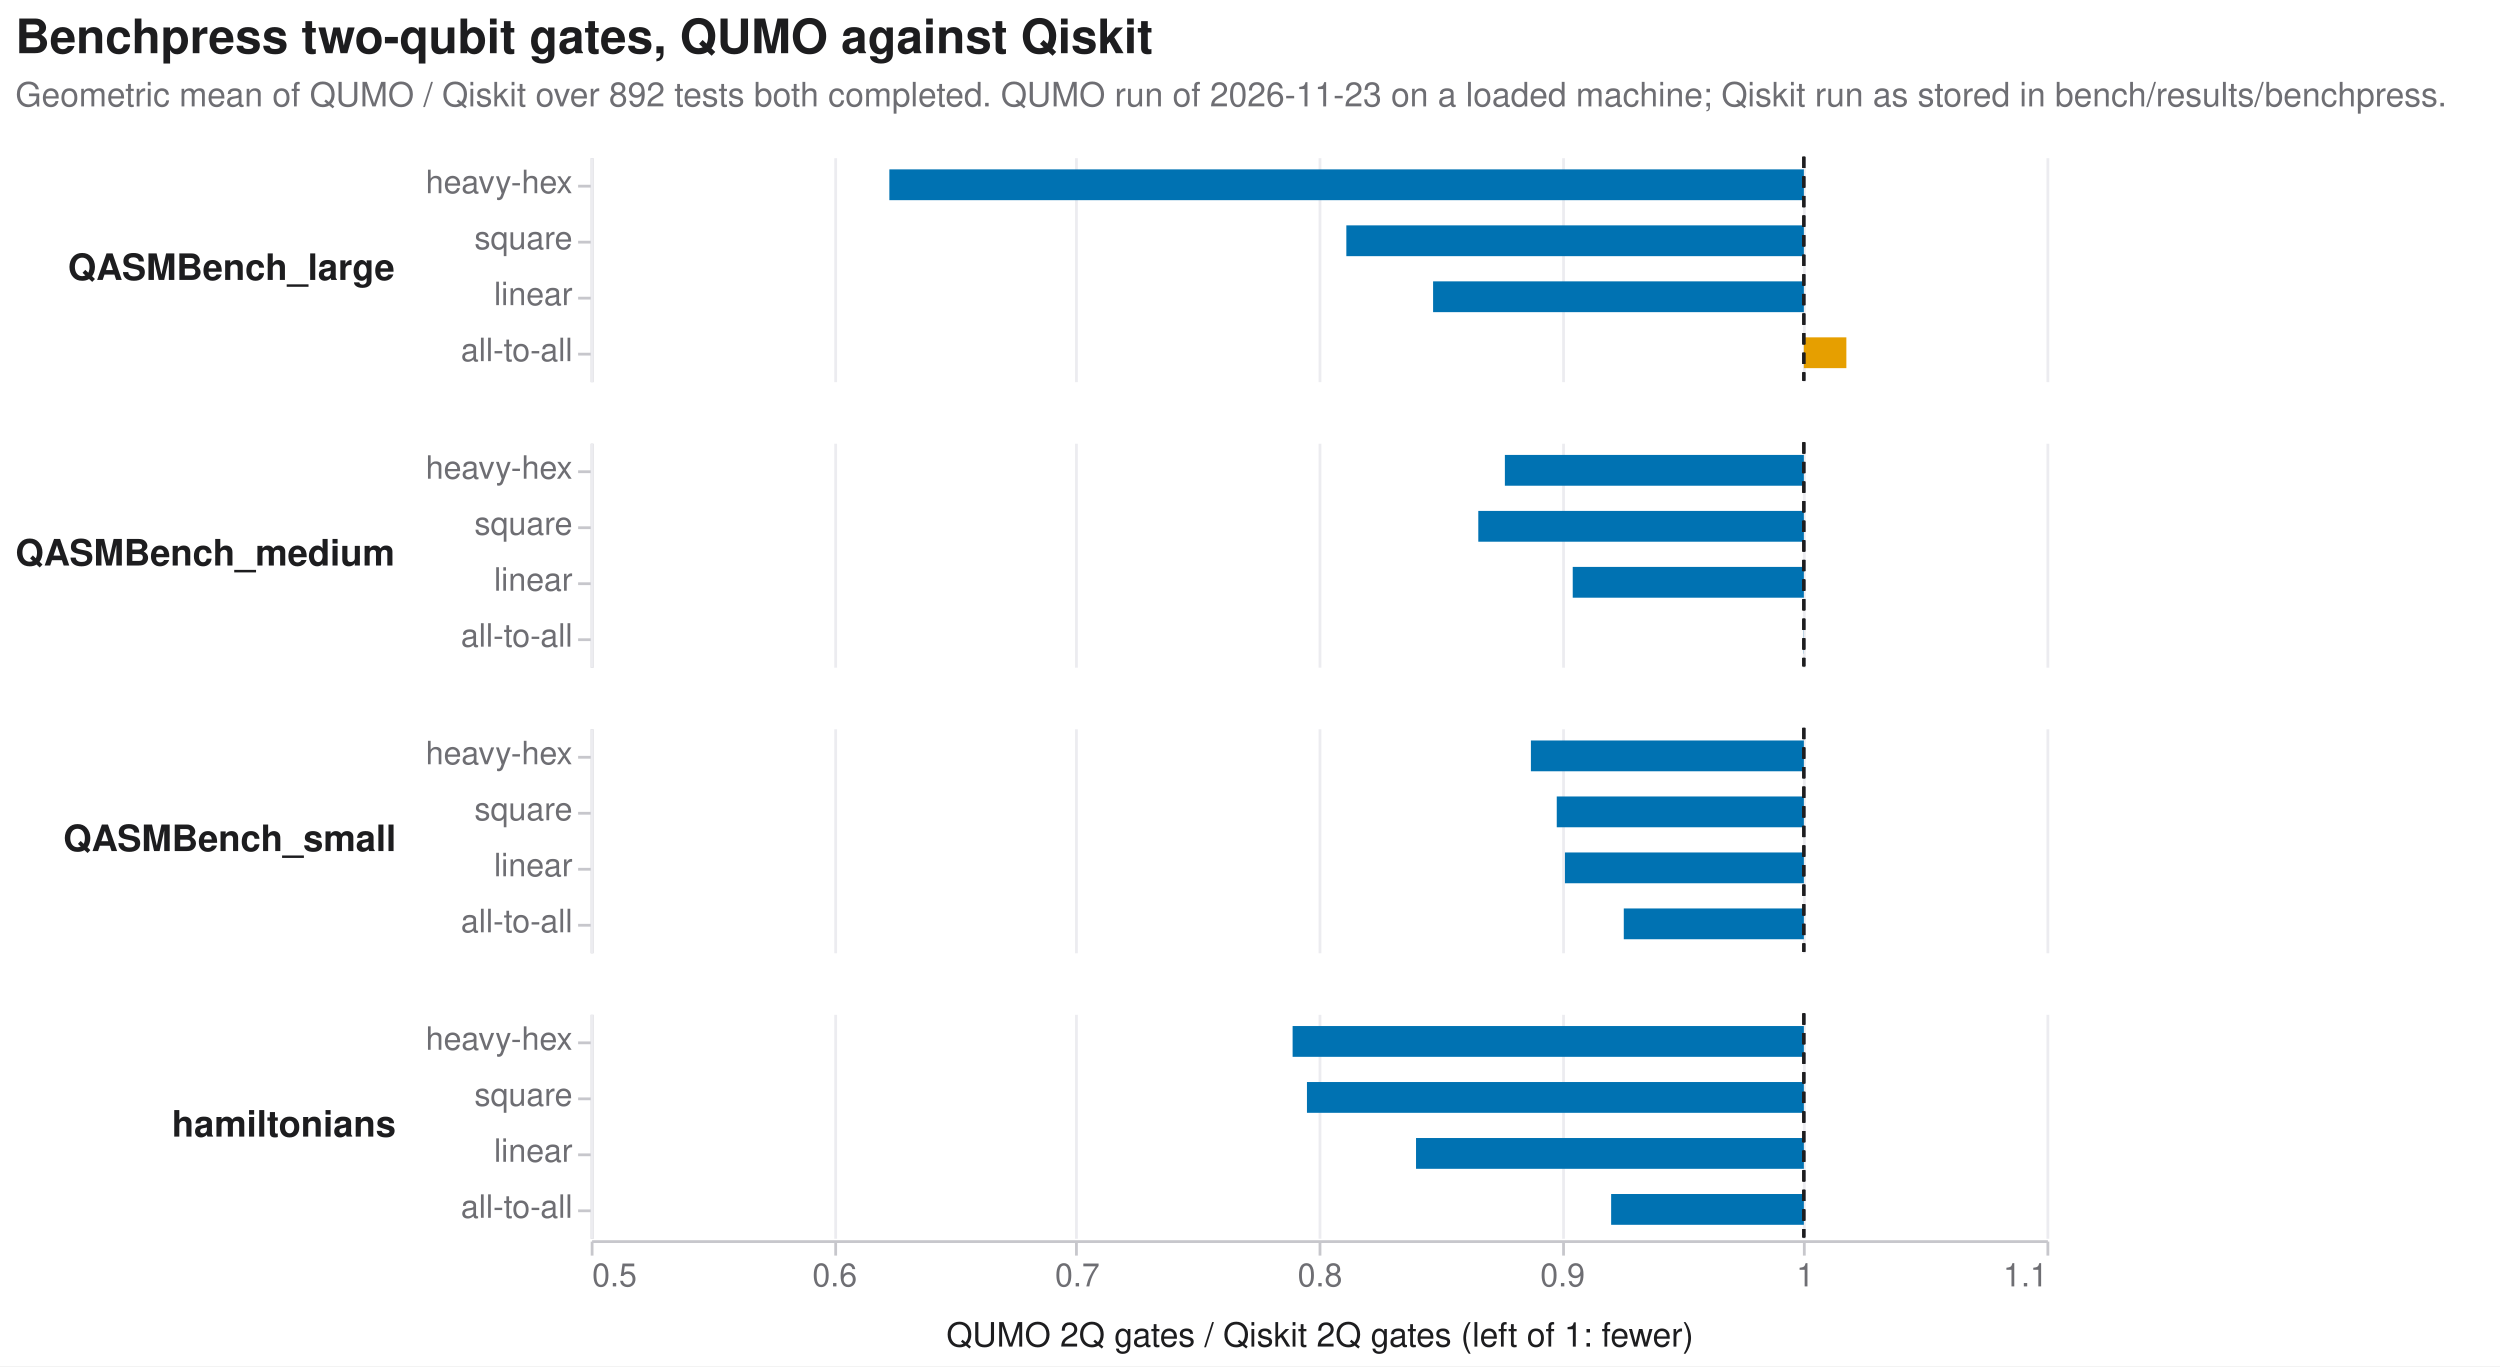
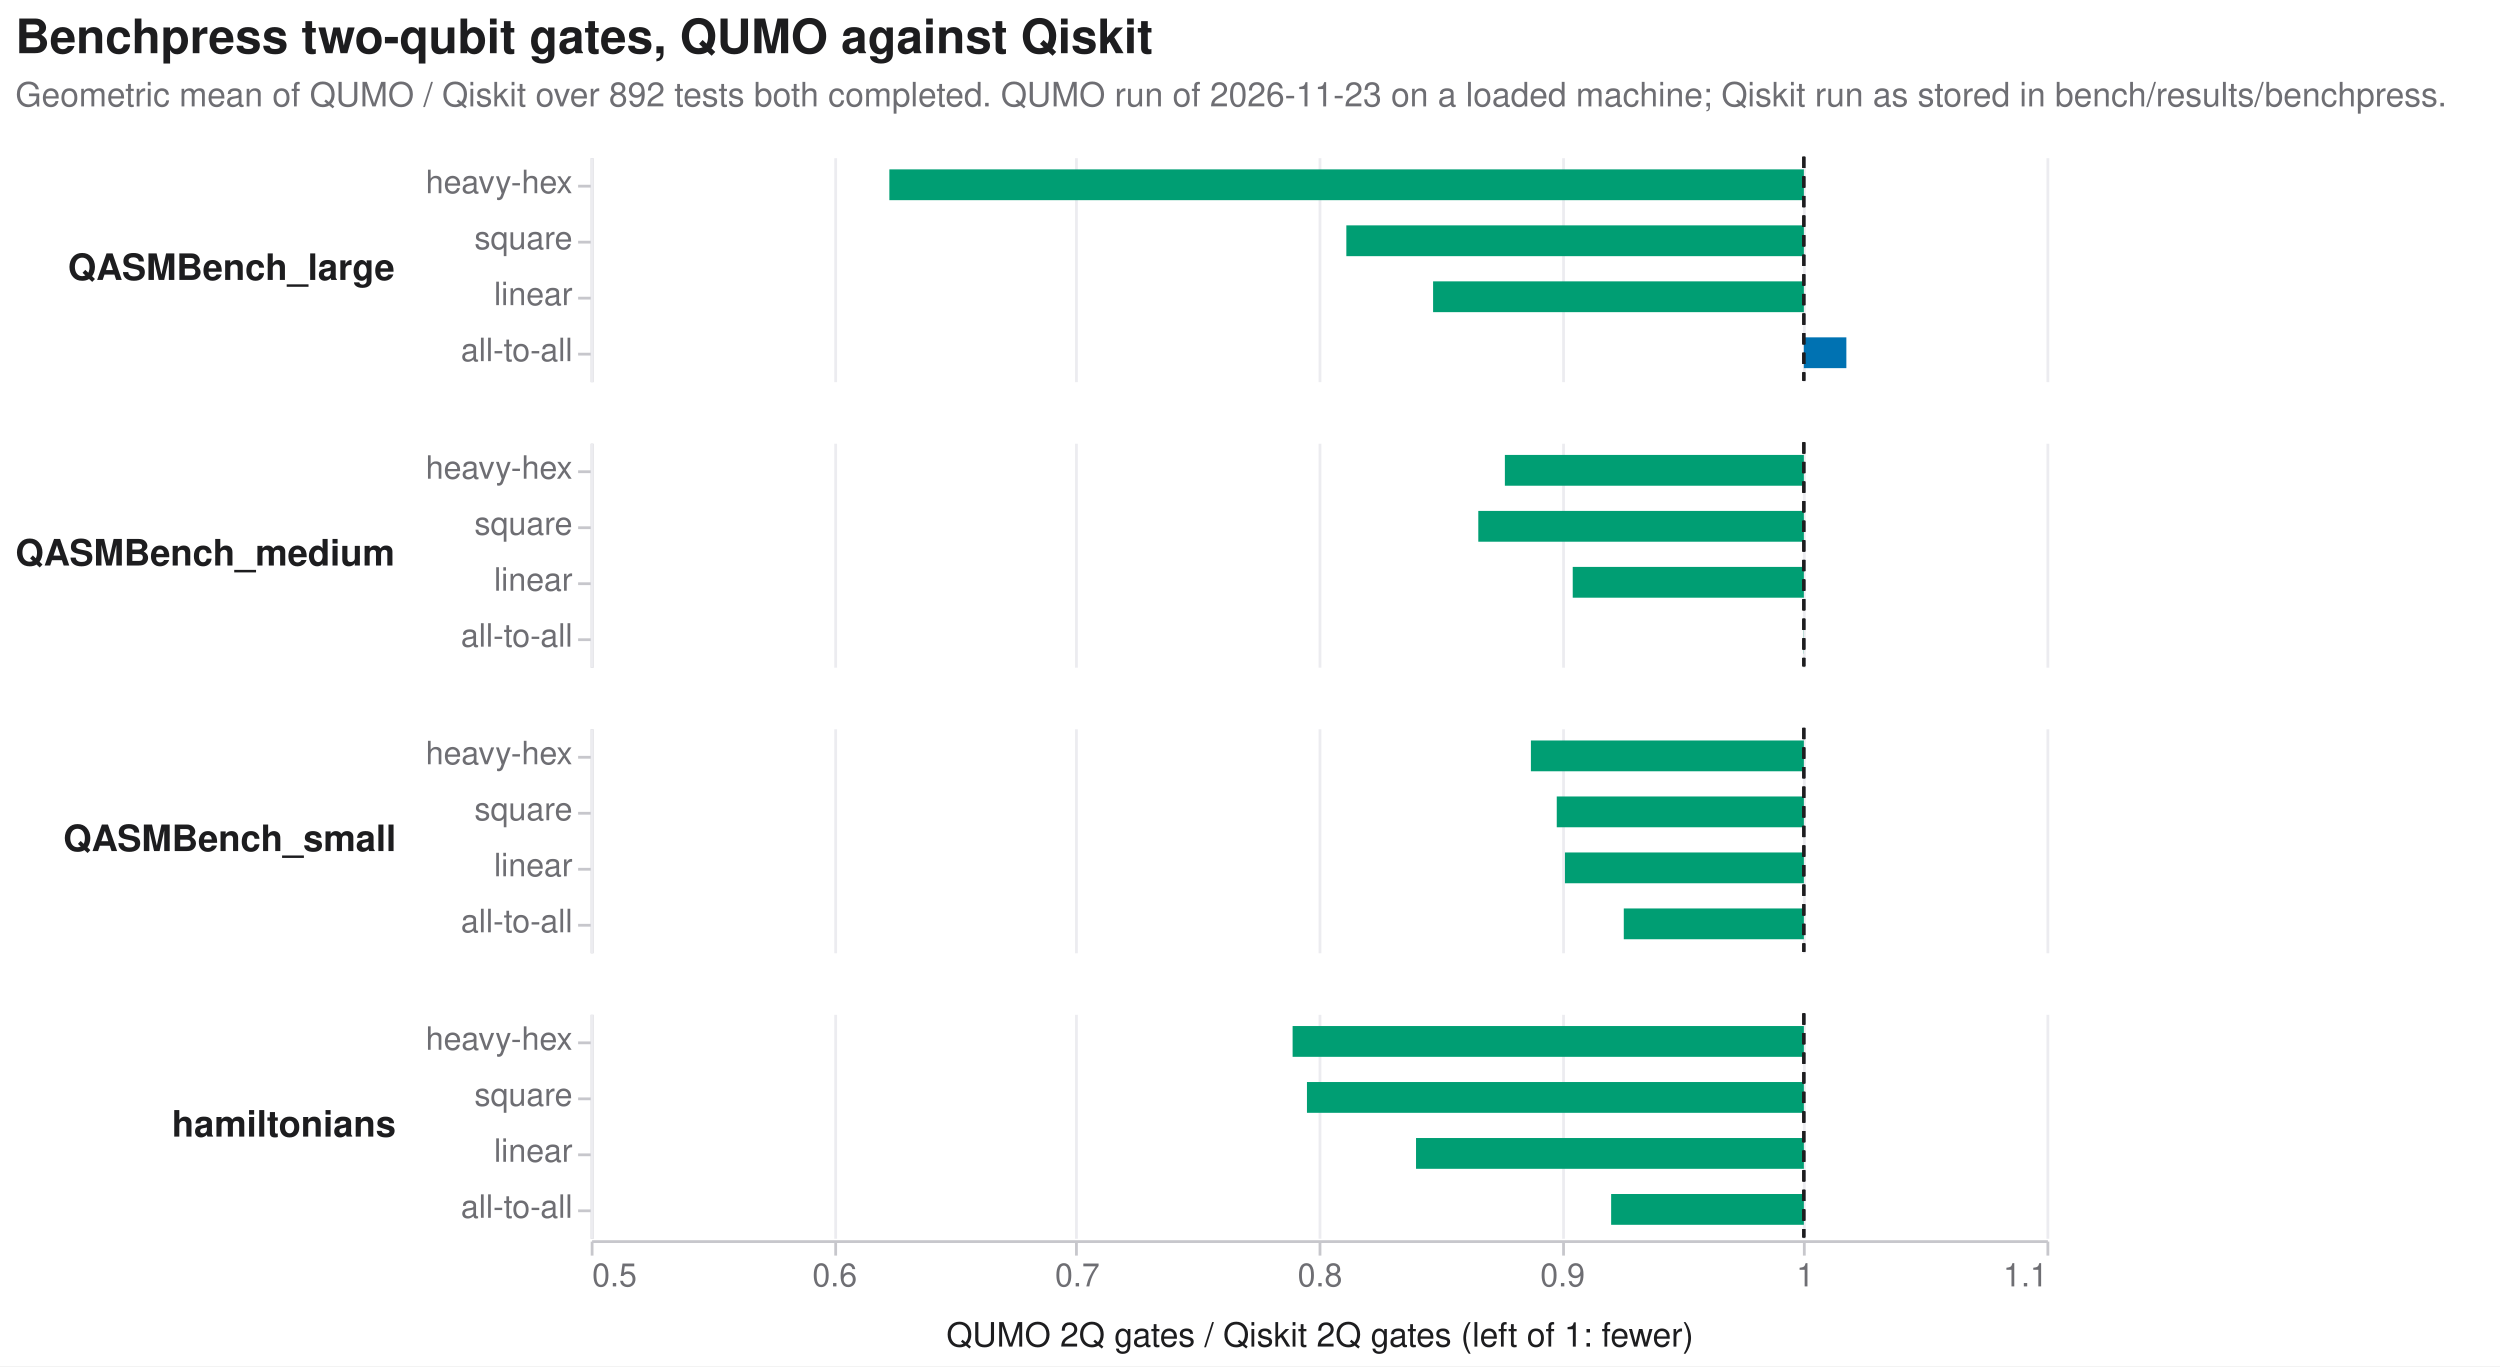
<svg xmlns="http://www.w3.org/2000/svg" version="1.1" class="marks" width="893" height="488" viewBox="0 0 893 488">
  <rect width="893" height="488" fill="white" />
  <g fill="none" stroke-miterlimit="10" transform="translate(211,56)">
    <g class="mark-group role-frame root" role="graphics-object" aria-roledescription="group mark container">
      <g transform="translate(0,0)">
        <path class="background" aria-hidden="true" d="M0,0h0v0h0Z" />
        <g>
          <g class="mark-group role-row-header row_header" role="graphics-object" aria-roledescription="group mark container">
            <g transform="translate(0,0)">
              <path class="background" aria-hidden="true" d="M0,0h0v80h0Z" />
              <g>
                <g class="mark-group role-axis" role="graphics-symbol" aria-roledescription="axis" aria-label="Y-axis for a discrete scale with 4 values: heavy-hex, square, linear, all-to-all">
                  <g transform="translate(0.5,0.5)">
                    <path class="background" aria-hidden="true" d="M0,0h0v0h0Z" pointer-events="none" />
                    <g>
                      <g class="mark-rule role-axis-tick" pointer-events="none">
                        <line transform="translate(0,10)" x2="-5" y2="0" stroke="#c7c7cc" stroke-width="1" opacity="1" />
                        <line transform="translate(0,30)" x2="-5" y2="0" stroke="#c7c7cc" stroke-width="1" opacity="1" />
                        <line transform="translate(0,50)" x2="-5" y2="0" stroke="#c7c7cc" stroke-width="1" opacity="1" />
                        <line transform="translate(0,70)" x2="-5" y2="0" stroke="#c7c7cc" stroke-width="1" opacity="1" />
                      </g>
                      <g class="mark-text role-axis-label" pointer-events="none">
                        <text text-anchor="end" transform="translate(-7,12.5)" font-family="Helvetica Neue, Helvetica, Arial, sans-serif" font-size="11.5px" fill="#6e6e73" opacity="1">heavy-hex</text>
                        <text text-anchor="end" transform="translate(-7,32.5)" font-family="Helvetica Neue, Helvetica, Arial, sans-serif" font-size="11.5px" fill="#6e6e73" opacity="1">square</text>
                        <text text-anchor="end" transform="translate(-7,52.5)" font-family="Helvetica Neue, Helvetica, Arial, sans-serif" font-size="11.5px" fill="#6e6e73" opacity="1">linear</text>
                        <text text-anchor="end" transform="translate(-7,72.5)" font-family="Helvetica Neue, Helvetica, Arial, sans-serif" font-size="11.5px" fill="#6e6e73" opacity="1">all-to-all</text>
                      </g>
                      <g class="mark-rule role-axis-domain" pointer-events="none">
                        <line transform="translate(0,0)" x2="0" y2="80" stroke="#c7c7cc" stroke-width="1" opacity="1" />
                      </g>
                    </g>
                    <path class="foreground" aria-hidden="true" d="" pointer-events="none" display="none" />
                  </g>
                </g>
                <g class="mark-group role-title">
                  <g transform="translate(-186.764,40)">
                    <path class="background" aria-hidden="true" d="M0,0h0v0h0Z" pointer-events="none" />
                    <g>
                      <g class="mark-text role-title-text" role="graphics-symbol" aria-roledescription="title" aria-label="Title text 'QASMBench_large'" pointer-events="none">
                        <text text-anchor="start" transform="translate(0,4)" font-family="Helvetica Neue, Helvetica, Arial, sans-serif" font-size="13px" font-weight="600" fill="#1d1d1f" opacity="1">QASMBench_large</text>
                      </g>
                    </g>
                    <path class="foreground" aria-hidden="true" d="" pointer-events="none" display="none" />
                  </g>
                </g>
              </g>
              <path class="foreground" aria-hidden="true" d="" display="none" />
            </g>
            <g transform="translate(0,102)">
              <path class="background" aria-hidden="true" d="M0,0h0v80h0Z" />
              <g>
                <g class="mark-group role-axis" role="graphics-symbol" aria-roledescription="axis" aria-label="Y-axis for a discrete scale with 4 values: heavy-hex, square, linear, all-to-all">
                  <g transform="translate(0.5,0.5)">
                    <path class="background" aria-hidden="true" d="M0,0h0v0h0Z" pointer-events="none" />
                    <g>
                      <g class="mark-rule role-axis-tick" pointer-events="none">
                        <line transform="translate(0,10)" x2="-5" y2="0" stroke="#c7c7cc" stroke-width="1" opacity="1" />
                        <line transform="translate(0,30)" x2="-5" y2="0" stroke="#c7c7cc" stroke-width="1" opacity="1" />
                        <line transform="translate(0,50)" x2="-5" y2="0" stroke="#c7c7cc" stroke-width="1" opacity="1" />
                        <line transform="translate(0,70)" x2="-5" y2="0" stroke="#c7c7cc" stroke-width="1" opacity="1" />
                      </g>
                      <g class="mark-text role-axis-label" pointer-events="none">
                        <text text-anchor="end" transform="translate(-7,12.5)" font-family="Helvetica Neue, Helvetica, Arial, sans-serif" font-size="11.5px" fill="#6e6e73" opacity="1">heavy-hex</text>
                        <text text-anchor="end" transform="translate(-7,32.5)" font-family="Helvetica Neue, Helvetica, Arial, sans-serif" font-size="11.5px" fill="#6e6e73" opacity="1">square</text>
                        <text text-anchor="end" transform="translate(-7,52.5)" font-family="Helvetica Neue, Helvetica, Arial, sans-serif" font-size="11.5px" fill="#6e6e73" opacity="1">linear</text>
                        <text text-anchor="end" transform="translate(-7,72.5)" font-family="Helvetica Neue, Helvetica, Arial, sans-serif" font-size="11.5px" fill="#6e6e73" opacity="1">all-to-all</text>
                      </g>
                      <g class="mark-rule role-axis-domain" pointer-events="none">
                        <line transform="translate(0,0)" x2="0" y2="80" stroke="#c7c7cc" stroke-width="1" opacity="1" />
                      </g>
                    </g>
                    <path class="foreground" aria-hidden="true" d="" pointer-events="none" display="none" />
                  </g>
                </g>
                <g class="mark-group role-title">
                  <g transform="translate(-205.51,40)">
                    <path class="background" aria-hidden="true" d="M0,0h0v0h0Z" pointer-events="none" />
                    <g>
                      <g class="mark-text role-title-text" role="graphics-symbol" aria-roledescription="title" aria-label="Title text 'QASMBench_medium'" pointer-events="none">
                        <text text-anchor="start" transform="translate(0,4)" font-family="Helvetica Neue, Helvetica, Arial, sans-serif" font-size="13px" font-weight="600" fill="#1d1d1f" opacity="1">QASMBench_medium</text>
                      </g>
                    </g>
                    <path class="foreground" aria-hidden="true" d="" pointer-events="none" display="none" />
                  </g>
                </g>
              </g>
              <path class="foreground" aria-hidden="true" d="" display="none" />
            </g>
            <g transform="translate(0,204)">
              <path class="background" aria-hidden="true" d="M0,0h0v80h0Z" />
              <g>
                <g class="mark-group role-axis" role="graphics-symbol" aria-roledescription="axis" aria-label="Y-axis for a discrete scale with 4 values: heavy-hex, square, linear, all-to-all">
                  <g transform="translate(0.5,0.5)">
                    <path class="background" aria-hidden="true" d="M0,0h0v0h0Z" pointer-events="none" />
                    <g>
                      <g class="mark-rule role-axis-tick" pointer-events="none">
                        <line transform="translate(0,10)" x2="-5" y2="0" stroke="#c7c7cc" stroke-width="1" opacity="1" />
                        <line transform="translate(0,30)" x2="-5" y2="0" stroke="#c7c7cc" stroke-width="1" opacity="1" />
                        <line transform="translate(0,50)" x2="-5" y2="0" stroke="#c7c7cc" stroke-width="1" opacity="1" />
                        <line transform="translate(0,70)" x2="-5" y2="0" stroke="#c7c7cc" stroke-width="1" opacity="1" />
                      </g>
                      <g class="mark-text role-axis-label" pointer-events="none">
                        <text text-anchor="end" transform="translate(-7,12.5)" font-family="Helvetica Neue, Helvetica, Arial, sans-serif" font-size="11.5px" fill="#6e6e73" opacity="1">heavy-hex</text>
                        <text text-anchor="end" transform="translate(-7,32.5)" font-family="Helvetica Neue, Helvetica, Arial, sans-serif" font-size="11.5px" fill="#6e6e73" opacity="1">square</text>
                        <text text-anchor="end" transform="translate(-7,52.5)" font-family="Helvetica Neue, Helvetica, Arial, sans-serif" font-size="11.5px" fill="#6e6e73" opacity="1">linear</text>
                        <text text-anchor="end" transform="translate(-7,72.5)" font-family="Helvetica Neue, Helvetica, Arial, sans-serif" font-size="11.5px" fill="#6e6e73" opacity="1">all-to-all</text>
                      </g>
                      <g class="mark-rule role-axis-domain" pointer-events="none">
                        <line transform="translate(0,0)" x2="0" y2="80" stroke="#c7c7cc" stroke-width="1" opacity="1" />
                      </g>
                    </g>
                    <path class="foreground" aria-hidden="true" d="" pointer-events="none" display="none" />
                  </g>
                </g>
                <g class="mark-group role-title">
                  <g transform="translate(-188.415,40)">
                    <path class="background" aria-hidden="true" d="M0,0h0v0h0Z" pointer-events="none" />
                    <g>
                      <g class="mark-text role-title-text" role="graphics-symbol" aria-roledescription="title" aria-label="Title text 'QASMBench_small'" pointer-events="none">
                        <text text-anchor="start" transform="translate(0,4)" font-family="Helvetica Neue, Helvetica, Arial, sans-serif" font-size="13px" font-weight="600" fill="#1d1d1f" opacity="1">QASMBench_small</text>
                      </g>
                    </g>
                    <path class="foreground" aria-hidden="true" d="" pointer-events="none" display="none" />
                  </g>
                </g>
              </g>
              <path class="foreground" aria-hidden="true" d="" display="none" />
            </g>
            <g transform="translate(0,306)">
              <path class="background" aria-hidden="true" d="M0,0h0v80h0Z" />
              <g>
                <g class="mark-group role-axis" role="graphics-symbol" aria-roledescription="axis" aria-label="Y-axis for a discrete scale with 4 values: heavy-hex, square, linear, all-to-all">
                  <g transform="translate(0.5,0.5)">
                    <path class="background" aria-hidden="true" d="M0,0h0v0h0Z" pointer-events="none" />
                    <g>
                      <g class="mark-rule role-axis-tick" pointer-events="none">
                        <line transform="translate(0,10)" x2="-5" y2="0" stroke="#c7c7cc" stroke-width="1" opacity="1" />
                        <line transform="translate(0,30)" x2="-5" y2="0" stroke="#c7c7cc" stroke-width="1" opacity="1" />
                        <line transform="translate(0,50)" x2="-5" y2="0" stroke="#c7c7cc" stroke-width="1" opacity="1" />
                        <line transform="translate(0,70)" x2="-5" y2="0" stroke="#c7c7cc" stroke-width="1" opacity="1" />
                      </g>
                      <g class="mark-text role-axis-label" pointer-events="none">
                        <text text-anchor="end" transform="translate(-7,12.5)" font-family="Helvetica Neue, Helvetica, Arial, sans-serif" font-size="11.5px" fill="#6e6e73" opacity="1">heavy-hex</text>
                        <text text-anchor="end" transform="translate(-7,32.5)" font-family="Helvetica Neue, Helvetica, Arial, sans-serif" font-size="11.5px" fill="#6e6e73" opacity="1">square</text>
                        <text text-anchor="end" transform="translate(-7,52.5)" font-family="Helvetica Neue, Helvetica, Arial, sans-serif" font-size="11.5px" fill="#6e6e73" opacity="1">linear</text>
                        <text text-anchor="end" transform="translate(-7,72.5)" font-family="Helvetica Neue, Helvetica, Arial, sans-serif" font-size="11.5px" fill="#6e6e73" opacity="1">all-to-all</text>
                      </g>
                      <g class="mark-rule role-axis-domain" pointer-events="none">
                        <line transform="translate(0,0)" x2="0" y2="80" stroke="#c7c7cc" stroke-width="1" opacity="1" />
                      </g>
                    </g>
                    <path class="foreground" aria-hidden="true" d="" pointer-events="none" display="none" />
                  </g>
                </g>
                <g class="mark-group role-title">
                  <g transform="translate(-149.636,40)">
                    <path class="background" aria-hidden="true" d="M0,0h0v0h0Z" pointer-events="none" />
                    <g>
                      <g class="mark-text role-title-text" role="graphics-symbol" aria-roledescription="title" aria-label="Title text 'hamiltonians'" pointer-events="none">
                        <text text-anchor="start" transform="translate(0,4)" font-family="Helvetica Neue, Helvetica, Arial, sans-serif" font-size="13px" font-weight="600" fill="#1d1d1f" opacity="1">hamiltonians</text>
                      </g>
                    </g>
                    <path class="foreground" aria-hidden="true" d="" pointer-events="none" display="none" />
                  </g>
                </g>
              </g>
              <path class="foreground" aria-hidden="true" d="" display="none" />
            </g>
          </g>
          <g class="mark-group role-column-footer column_footer" role="graphics-object" aria-roledescription="group mark container">
            <g transform="translate(0,387)">
              <path class="background" aria-hidden="true" d="M0,0h520v0h-520Z" />
              <g>
                <g class="mark-group role-axis" role="graphics-symbol" aria-roledescription="axis" aria-label="X-axis titled 'QUMO 2Q gates / Qiskit 2Q gates (left of 1: fewer)' for a linear scale with values from 0.5 to 1.1">
                  <g transform="translate(0.5,0.5)">
                    <path class="background" aria-hidden="true" d="M0,0h0v0h0Z" pointer-events="none" />
                    <g>
                      <g class="mark-rule role-axis-tick" pointer-events="none">
                        <line transform="translate(0,0)" x2="0" y2="5" stroke="#c7c7cc" stroke-width="1" opacity="1" />
                        <line transform="translate(87,0)" x2="0" y2="5" stroke="#c7c7cc" stroke-width="1" opacity="1" />
                        <line transform="translate(173,0)" x2="0" y2="5" stroke="#c7c7cc" stroke-width="1" opacity="1" />
                        <line transform="translate(260,0)" x2="0" y2="5" stroke="#c7c7cc" stroke-width="1" opacity="1" />
                        <line transform="translate(347,0)" x2="0" y2="5" stroke="#c7c7cc" stroke-width="1" opacity="1" />
                        <line transform="translate(433,0)" x2="0" y2="5" stroke="#c7c7cc" stroke-width="1" opacity="1" />
                        <line transform="translate(520,0)" x2="0" y2="5" stroke="#c7c7cc" stroke-width="1" opacity="1" />
                      </g>
                      <g class="mark-text role-axis-label" pointer-events="none">
                        <text text-anchor="start" transform="translate(0,16)" font-family="Helvetica Neue, Helvetica, Arial, sans-serif" font-size="11.5px" fill="#6e6e73" opacity="1">0.5</text>
                        <text text-anchor="middle" transform="translate(86.66667,16)" font-family="Helvetica Neue, Helvetica, Arial, sans-serif" font-size="11.5px" fill="#6e6e73" opacity="1">0.6</text>
                        <text text-anchor="middle" transform="translate(173.3333,16)" font-family="Helvetica Neue, Helvetica, Arial, sans-serif" font-size="11.5px" fill="#6e6e73" opacity="1">0.7</text>
                        <text text-anchor="middle" transform="translate(260,16)" font-family="Helvetica Neue, Helvetica, Arial, sans-serif" font-size="11.5px" fill="#6e6e73" opacity="1">0.8</text>
                        <text text-anchor="middle" transform="translate(346.6667,16)" font-family="Helvetica Neue, Helvetica, Arial, sans-serif" font-size="11.5px" fill="#6e6e73" opacity="1">0.9</text>
                        <text text-anchor="middle" transform="translate(433.3333,16)" font-family="Helvetica Neue, Helvetica, Arial, sans-serif" font-size="11.5px" fill="#6e6e73" opacity="1">1</text>
                        <text text-anchor="end" transform="translate(520,16)" font-family="Helvetica Neue, Helvetica, Arial, sans-serif" font-size="11.5px" fill="#6e6e73" opacity="1">1.1</text>
                      </g>
                      <g class="mark-rule role-axis-domain" pointer-events="none">
                        <line transform="translate(0,0)" x2="520" y2="0" stroke="#c7c7cc" stroke-width="1" opacity="1" />
                      </g>
                      <g class="mark-text role-axis-title" pointer-events="none">
                        <text text-anchor="middle" transform="translate(260,37.5)" font-family="Helvetica Neue, Helvetica, Arial, sans-serif" font-size="12px" font-weight="500" fill="#1d1d1f" opacity="1">QUMO 2Q gates / Qiskit 2Q gates (left of 1: fewer)</text>
                      </g>
                    </g>
                    <path class="foreground" aria-hidden="true" d="" pointer-events="none" display="none" />
                  </g>
                </g>
              </g>
              <path class="foreground" aria-hidden="true" d="" display="none" />
            </g>
          </g>
          <g class="mark-group role-scope cell" role="graphics-object" aria-roledescription="group mark container">
            <g transform="translate(0,0)">
              <path class="background" aria-hidden="true" d="M0,0h520v80h-520Z" />
              <g>
                <g class="mark-group role-axis" aria-hidden="true">
                  <g transform="translate(0.5,80.5)">
                    <path class="background" aria-hidden="true" d="M0,0h0v0h0Z" pointer-events="none" />
                    <g>
                      <g class="mark-rule role-axis-grid" pointer-events="none">
                        <line transform="translate(0,0)" x2="0" y2="-80" stroke="#ececf0" stroke-width="1" opacity="1" />
                        <line transform="translate(87,0)" x2="0" y2="-80" stroke="#ececf0" stroke-width="1" opacity="1" />
                        <line transform="translate(173,0)" x2="0" y2="-80" stroke="#ececf0" stroke-width="1" opacity="1" />
                        <line transform="translate(260,0)" x2="0" y2="-80" stroke="#ececf0" stroke-width="1" opacity="1" />
                        <line transform="translate(347,0)" x2="0" y2="-80" stroke="#ececf0" stroke-width="1" opacity="1" />
                        <line transform="translate(433,0)" x2="0" y2="-80" stroke="#ececf0" stroke-width="1" opacity="1" />
                        <line transform="translate(520,0)" x2="0" y2="-80" stroke="#ececf0" stroke-width="1" opacity="1" />
                      </g>
                    </g>
                    <path class="foreground" aria-hidden="true" d="" pointer-events="none" display="none" />
                  </g>
                </g>
                <g class="mark-rect role-mark child_layer_0_marks" role="graphics-object" aria-roledescription="rect mark container">
-                   <path aria-label="QUMO 2Q gates / Qiskit 2Q gates (left of 1: fewer): 1.01752; target: all-to-all; suite: QASMBench_large; ratio: 1.018; tests: 58" role="graphics-symbol" aria-roledescription="bar" d="M433.333,64.5h15.187v11h-15.187Z" fill="#E69F00" />
-                   <path aria-label="QUMO 2Q gates / Qiskit 2Q gates (left of 1: fewer): 0.811437; target: square; suite: QASMBench_large; ratio: 0.811; tests: 58" role="graphics-symbol" aria-roledescription="bar" d="M269.912,24.5h163.422v11h-163.422Z" fill="#0072B2" />
-                   <path aria-label="QUMO 2Q gates / Qiskit 2Q gates (left of 1: fewer): 0.623091; target: heavy-hex; suite: QASMBench_large; ratio: 0.623; tests: 58" role="graphics-symbol" aria-roledescription="bar" d="M106.679,4.5h326.655v11h-326.655Z" fill="#0072B2" />
-                   <path aria-label="QUMO 2Q gates / Qiskit 2Q gates (left of 1: fewer): 0.847191; target: linear; suite: QASMBench_large; ratio: 0.847; tests: 58" role="graphics-symbol" aria-roledescription="bar" d="M300.898,44.5h132.435v11h-132.435Z" fill="#0072B2" />
+                   <path aria-label="QUMO 2Q gates / Qiskit 2Q gates (left of 1: fewer): 1.01752; target: all-to-all; suite: QASMBench_large; ratio: 1.018; tests: 58" role="graphics-symbol" aria-roledescription="bar" d="M433.333,64.5h15.187v11h-15.187Z" fill="#0072B2" />
+                   <path aria-label="QUMO 2Q gates / Qiskit 2Q gates (left of 1: fewer): 0.811437; target: square; suite: QASMBench_large; ratio: 0.811; tests: 58" role="graphics-symbol" aria-roledescription="bar" d="M269.912,24.5h163.422v11h-163.422Z" fill="#009E73" />
+                   <path aria-label="QUMO 2Q gates / Qiskit 2Q gates (left of 1: fewer): 0.623091; target: heavy-hex; suite: QASMBench_large; ratio: 0.623; tests: 58" role="graphics-symbol" aria-roledescription="bar" d="M106.679,4.5h326.655v11h-326.655Z" fill="#009E73" />
+                   <path aria-label="QUMO 2Q gates / Qiskit 2Q gates (left of 1: fewer): 0.847191; target: linear; suite: QASMBench_large; ratio: 0.847; tests: 58" role="graphics-symbol" aria-roledescription="bar" d="M300.898,44.5h132.435v11h-132.435Z" fill="#009E73" />
                </g>
                <g class="mark-rule role-mark child_layer_1_marks" role="graphics-symbol" aria-roledescription="rule mark container">
                  <line transform="translate(433.3333,0)" x2="0" y2="80" stroke="#1d1d1f" stroke-dasharray="4,3" />
                  <line transform="translate(433.3333,0)" x2="0" y2="80" stroke="#1d1d1f" stroke-dasharray="4,3" />
                  <line transform="translate(433.3333,0)" x2="0" y2="80" stroke="#1d1d1f" stroke-dasharray="4,3" />
                  <line transform="translate(433.3333,0)" x2="0" y2="80" stroke="#1d1d1f" stroke-dasharray="4,3" />
                </g>
              </g>
              <path class="foreground" aria-hidden="true" d="" display="none" />
            </g>
            <g transform="translate(0,102)">
              <path class="background" aria-hidden="true" d="M0,0h520v80h-520Z" />
              <g>
                <g class="mark-group role-axis" aria-hidden="true">
                  <g transform="translate(0.5,80.5)">
                    <path class="background" aria-hidden="true" d="M0,0h0v0h0Z" pointer-events="none" />
                    <g>
                      <g class="mark-rule role-axis-grid" pointer-events="none">
                        <line transform="translate(0,0)" x2="0" y2="-80" stroke="#ececf0" stroke-width="1" opacity="1" />
                        <line transform="translate(87,0)" x2="0" y2="-80" stroke="#ececf0" stroke-width="1" opacity="1" />
                        <line transform="translate(173,0)" x2="0" y2="-80" stroke="#ececf0" stroke-width="1" opacity="1" />
                        <line transform="translate(260,0)" x2="0" y2="-80" stroke="#ececf0" stroke-width="1" opacity="1" />
                        <line transform="translate(347,0)" x2="0" y2="-80" stroke="#ececf0" stroke-width="1" opacity="1" />
                        <line transform="translate(433,0)" x2="0" y2="-80" stroke="#ececf0" stroke-width="1" opacity="1" />
                        <line transform="translate(520,0)" x2="0" y2="-80" stroke="#ececf0" stroke-width="1" opacity="1" />
                      </g>
                    </g>
                    <path class="foreground" aria-hidden="true" d="" pointer-events="none" display="none" />
                  </g>
                </g>
                <g class="mark-rect role-mark child_layer_0_marks" role="graphics-object" aria-roledescription="rect mark container">
-                   <path aria-label="QUMO 2Q gates / Qiskit 2Q gates (left of 1: fewer): 0.999915; target: all-to-all; suite: QASMBench_medium; ratio: 1.000; tests: 23" role="graphics-symbol" aria-roledescription="bar" d="M433.26,64.5h0.074v11h-0.074Z" fill="#0072B2" />
-                   <path aria-label="QUMO 2Q gates / Qiskit 2Q gates (left of 1: fewer): 0.865825; target: square; suite: QASMBench_medium; ratio: 0.866; tests: 23" role="graphics-symbol" aria-roledescription="bar" d="M317.048,24.5h116.285v11h-116.285Z" fill="#0072B2" />
-                   <path aria-label="QUMO 2Q gates / Qiskit 2Q gates (left of 1: fewer): 0.87678; target: heavy-hex; suite: QASMBench_medium; ratio: 0.877; tests: 23" role="graphics-symbol" aria-roledescription="bar" d="M326.543,4.5h106.791v11h-106.791Z" fill="#0072B2" />
-                   <path aria-label="QUMO 2Q gates / Qiskit 2Q gates (left of 1: fewer): 0.904747; target: linear; suite: QASMBench_medium; ratio: 0.905; tests: 23" role="graphics-symbol" aria-roledescription="bar" d="M350.78,44.5h82.553v11h-82.553Z" fill="#0072B2" />
+                   <path aria-label="QUMO 2Q gates / Qiskit 2Q gates (left of 1: fewer): 0.999915; target: all-to-all; suite: QASMBench_medium; ratio: 1.000; tests: 23" role="graphics-symbol" aria-roledescription="bar" d="M433.26,64.5h0.074v11h-0.074Z" fill="#009E73" />
+                   <path aria-label="QUMO 2Q gates / Qiskit 2Q gates (left of 1: fewer): 0.865825; target: square; suite: QASMBench_medium; ratio: 0.866; tests: 23" role="graphics-symbol" aria-roledescription="bar" d="M317.048,24.5h116.285v11h-116.285Z" fill="#009E73" />
+                   <path aria-label="QUMO 2Q gates / Qiskit 2Q gates (left of 1: fewer): 0.87678; target: heavy-hex; suite: QASMBench_medium; ratio: 0.877; tests: 23" role="graphics-symbol" aria-roledescription="bar" d="M326.543,4.5h106.791v11h-106.791Z" fill="#009E73" />
+                   <path aria-label="QUMO 2Q gates / Qiskit 2Q gates (left of 1: fewer): 0.904747; target: linear; suite: QASMBench_medium; ratio: 0.905; tests: 23" role="graphics-symbol" aria-roledescription="bar" d="M350.78,44.5h82.553v11h-82.553Z" fill="#009E73" />
                </g>
                <g class="mark-rule role-mark child_layer_1_marks" role="graphics-symbol" aria-roledescription="rule mark container">
                  <line transform="translate(433.3333,0)" x2="0" y2="80" stroke="#1d1d1f" stroke-dasharray="4,3" />
                  <line transform="translate(433.3333,0)" x2="0" y2="80" stroke="#1d1d1f" stroke-dasharray="4,3" />
                  <line transform="translate(433.3333,0)" x2="0" y2="80" stroke="#1d1d1f" stroke-dasharray="4,3" />
                  <line transform="translate(433.3333,0)" x2="0" y2="80" stroke="#1d1d1f" stroke-dasharray="4,3" />
                </g>
              </g>
              <path class="foreground" aria-hidden="true" d="" display="none" />
            </g>
            <g transform="translate(0,204)">
              <path class="background" aria-hidden="true" d="M0,0h520v80h-520Z" />
              <g>
                <g class="mark-group role-axis" aria-hidden="true">
                  <g transform="translate(0.5,80.5)">
                    <path class="background" aria-hidden="true" d="M0,0h0v0h0Z" pointer-events="none" />
                    <g>
                      <g class="mark-rule role-axis-grid" pointer-events="none">
                        <line transform="translate(0,0)" x2="0" y2="-80" stroke="#ececf0" stroke-width="1" opacity="1" />
                        <line transform="translate(87,0)" x2="0" y2="-80" stroke="#ececf0" stroke-width="1" opacity="1" />
                        <line transform="translate(173,0)" x2="0" y2="-80" stroke="#ececf0" stroke-width="1" opacity="1" />
                        <line transform="translate(260,0)" x2="0" y2="-80" stroke="#ececf0" stroke-width="1" opacity="1" />
                        <line transform="translate(347,0)" x2="0" y2="-80" stroke="#ececf0" stroke-width="1" opacity="1" />
                        <line transform="translate(433,0)" x2="0" y2="-80" stroke="#ececf0" stroke-width="1" opacity="1" />
                        <line transform="translate(520,0)" x2="0" y2="-80" stroke="#ececf0" stroke-width="1" opacity="1" />
                      </g>
                    </g>
                    <path class="foreground" aria-hidden="true" d="" pointer-events="none" display="none" />
                  </g>
                </g>
                <g class="mark-rect role-mark child_layer_0_marks" role="graphics-object" aria-roledescription="rect mark container">
-                   <path aria-label="QUMO 2Q gates / Qiskit 2Q gates (left of 1: fewer): 0.925785; target: all-to-all; suite: QASMBench_small; ratio: 0.926; tests: 42" role="graphics-symbol" aria-roledescription="bar" d="M369.014,64.5h64.32v11h-64.32Z" fill="#0072B2" />
-                   <path aria-label="QUMO 2Q gates / Qiskit 2Q gates (left of 1: fewer): 0.898161; target: square; suite: QASMBench_small; ratio: 0.898; tests: 42" role="graphics-symbol" aria-roledescription="bar" d="M345.073,24.5h88.26v11h-88.26Z" fill="#0072B2" />
-                   <path aria-label="QUMO 2Q gates / Qiskit 2Q gates (left of 1: fewer): 0.887507; target: heavy-hex; suite: QASMBench_small; ratio: 0.888; tests: 42" role="graphics-symbol" aria-roledescription="bar" d="M335.84,4.5h97.494v11h-97.494Z" fill="#0072B2" />
-                   <path aria-label="QUMO 2Q gates / Qiskit 2Q gates (left of 1: fewer): 0.901538; target: linear; suite: QASMBench_small; ratio: 0.902; tests: 42" role="graphics-symbol" aria-roledescription="bar" d="M347.999,44.5h85.334v11h-85.334Z" fill="#0072B2" />
+                   <path aria-label="QUMO 2Q gates / Qiskit 2Q gates (left of 1: fewer): 0.925785; target: all-to-all; suite: QASMBench_small; ratio: 0.926; tests: 42" role="graphics-symbol" aria-roledescription="bar" d="M369.014,64.5h64.32v11h-64.32Z" fill="#009E73" />
+                   <path aria-label="QUMO 2Q gates / Qiskit 2Q gates (left of 1: fewer): 0.898161; target: square; suite: QASMBench_small; ratio: 0.898; tests: 42" role="graphics-symbol" aria-roledescription="bar" d="M345.073,24.5h88.26v11h-88.26Z" fill="#009E73" />
+                   <path aria-label="QUMO 2Q gates / Qiskit 2Q gates (left of 1: fewer): 0.887507; target: heavy-hex; suite: QASMBench_small; ratio: 0.888; tests: 42" role="graphics-symbol" aria-roledescription="bar" d="M335.84,4.5h97.494v11h-97.494Z" fill="#009E73" />
+                   <path aria-label="QUMO 2Q gates / Qiskit 2Q gates (left of 1: fewer): 0.901538; target: linear; suite: QASMBench_small; ratio: 0.902; tests: 42" role="graphics-symbol" aria-roledescription="bar" d="M347.999,44.5h85.334v11h-85.334Z" fill="#009E73" />
                </g>
                <g class="mark-rule role-mark child_layer_1_marks" role="graphics-symbol" aria-roledescription="rule mark container">
                  <line transform="translate(433.3333,0)" x2="0" y2="80" stroke="#1d1d1f" stroke-dasharray="4,3" />
                  <line transform="translate(433.3333,0)" x2="0" y2="80" stroke="#1d1d1f" stroke-dasharray="4,3" />
                  <line transform="translate(433.3333,0)" x2="0" y2="80" stroke="#1d1d1f" stroke-dasharray="4,3" />
                  <line transform="translate(433.3333,0)" x2="0" y2="80" stroke="#1d1d1f" stroke-dasharray="4,3" />
                </g>
              </g>
              <path class="foreground" aria-hidden="true" d="" display="none" />
            </g>
            <g transform="translate(0,306)">
              <path class="background" aria-hidden="true" d="M0,0h520v80h-520Z" />
              <g>
                <g class="mark-group role-axis" aria-hidden="true">
                  <g transform="translate(0.5,80.5)">
                    <path class="background" aria-hidden="true" d="M0,0h0v0h0Z" pointer-events="none" />
                    <g>
                      <g class="mark-rule role-axis-grid" pointer-events="none">
                        <line transform="translate(0,0)" x2="0" y2="-80" stroke="#ececf0" stroke-width="1" opacity="1" />
                        <line transform="translate(87,0)" x2="0" y2="-80" stroke="#ececf0" stroke-width="1" opacity="1" />
                        <line transform="translate(173,0)" x2="0" y2="-80" stroke="#ececf0" stroke-width="1" opacity="1" />
                        <line transform="translate(260,0)" x2="0" y2="-80" stroke="#ececf0" stroke-width="1" opacity="1" />
                        <line transform="translate(347,0)" x2="0" y2="-80" stroke="#ececf0" stroke-width="1" opacity="1" />
                        <line transform="translate(433,0)" x2="0" y2="-80" stroke="#ececf0" stroke-width="1" opacity="1" />
                        <line transform="translate(520,0)" x2="0" y2="-80" stroke="#ececf0" stroke-width="1" opacity="1" />
                      </g>
                    </g>
                    <path class="foreground" aria-hidden="true" d="" pointer-events="none" display="none" />
                  </g>
                </g>
                <g class="mark-rect role-mark child_layer_0_marks" role="graphics-object" aria-roledescription="rect mark container">
-                   <path aria-label="QUMO 2Q gates / Qiskit 2Q gates (left of 1: fewer): 0.920574; target: all-to-all; suite: hamiltonians; ratio: 0.921; tests: 100" role="graphics-symbol" aria-roledescription="bar" d="M364.498,64.5h68.836v11h-68.836Z" fill="#0072B2" />
-                   <path aria-label="QUMO 2Q gates / Qiskit 2Q gates (left of 1: fewer): 0.795204; target: square; suite: hamiltonians; ratio: 0.795; tests: 100" role="graphics-symbol" aria-roledescription="bar" d="M255.844,24.5h177.49v11h-177.49Z" fill="#0072B2" />
-                   <path aria-label="QUMO 2Q gates / Qiskit 2Q gates (left of 1: fewer): 0.789292; target: heavy-hex; suite: hamiltonians; ratio: 0.789; tests: 100" role="graphics-symbol" aria-roledescription="bar" d="M250.72,4.5h182.614v11h-182.614Z" fill="#0072B2" />
-                   <path aria-label="QUMO 2Q gates / Qiskit 2Q gates (left of 1: fewer): 0.84016; target: linear; suite: hamiltonians; ratio: 0.840; tests: 100" role="graphics-symbol" aria-roledescription="bar" d="M294.805,44.5h138.528v11h-138.528Z" fill="#0072B2" />
+                   <path aria-label="QUMO 2Q gates / Qiskit 2Q gates (left of 1: fewer): 0.920574; target: all-to-all; suite: hamiltonians; ratio: 0.921; tests: 100" role="graphics-symbol" aria-roledescription="bar" d="M364.498,64.5h68.836v11h-68.836Z" fill="#009E73" />
+                   <path aria-label="QUMO 2Q gates / Qiskit 2Q gates (left of 1: fewer): 0.795204; target: square; suite: hamiltonians; ratio: 0.795; tests: 100" role="graphics-symbol" aria-roledescription="bar" d="M255.844,24.5h177.49v11h-177.49Z" fill="#009E73" />
+                   <path aria-label="QUMO 2Q gates / Qiskit 2Q gates (left of 1: fewer): 0.789292; target: heavy-hex; suite: hamiltonians; ratio: 0.789; tests: 100" role="graphics-symbol" aria-roledescription="bar" d="M250.72,4.5h182.614v11h-182.614Z" fill="#009E73" />
+                   <path aria-label="QUMO 2Q gates / Qiskit 2Q gates (left of 1: fewer): 0.84016; target: linear; suite: hamiltonians; ratio: 0.840; tests: 100" role="graphics-symbol" aria-roledescription="bar" d="M294.805,44.5h138.528v11h-138.528Z" fill="#009E73" />
                </g>
                <g class="mark-rule role-mark child_layer_1_marks" role="graphics-symbol" aria-roledescription="rule mark container">
                  <line transform="translate(433.3333,0)" x2="0" y2="80" stroke="#1d1d1f" stroke-dasharray="4,3" />
                  <line transform="translate(433.3333,0)" x2="0" y2="80" stroke="#1d1d1f" stroke-dasharray="4,3" />
                  <line transform="translate(433.3333,0)" x2="0" y2="80" stroke="#1d1d1f" stroke-dasharray="4,3" />
                  <line transform="translate(433.3333,0)" x2="0" y2="80" stroke="#1d1d1f" stroke-dasharray="4,3" />
                </g>
              </g>
              <path class="foreground" aria-hidden="true" d="" display="none" />
            </g>
          </g>
          <g class="mark-group role-title">
            <g transform="translate(-205.51,-50)">
              <path class="background" aria-hidden="true" d="M0,0h0v0h0Z" pointer-events="none" />
              <g>
                <g class="mark-text role-title-text" role="graphics-symbol" aria-roledescription="title" aria-label="Title text 'Benchpress two-qubit gates, QUMO against Qiskit'" pointer-events="none">
                  <text text-anchor="start" transform="translate(0,13)" font-family="Helvetica Neue, Helvetica, Arial, sans-serif" font-size="17px" font-weight="600" fill="#1d1d1f" opacity="1">Benchpress two-qubit gates, QUMO against Qiskit</text>
                </g>
                <g class="mark-text role-title-subtitle" role="graphics-symbol" aria-roledescription="subtitle" aria-label="Subtitle text 'Geometric mean of QUMO / Qiskit over 892 tests both completed. QUMO run of 2026-11-23 on a loaded machine; Qiskit run as stored in bench/results/benchpress.'" pointer-events="none">
                  <text text-anchor="start" transform="translate(0,32)" font-family="Helvetica Neue, Helvetica, Arial, sans-serif" font-size="12px" fill="#6e6e73" opacity="1">Geometric mean of QUMO / Qiskit over 892 tests both completed. QUMO run of 2026-11-23 on a loaded machine; Qiskit run as stored in bench/results/benchpress.</text>
                </g>
              </g>
              <path class="foreground" aria-hidden="true" d="" pointer-events="none" display="none" />
            </g>
          </g>
        </g>
        <path class="foreground" aria-hidden="true" d="" display="none" />
      </g>
    </g>
  </g>
</svg>
